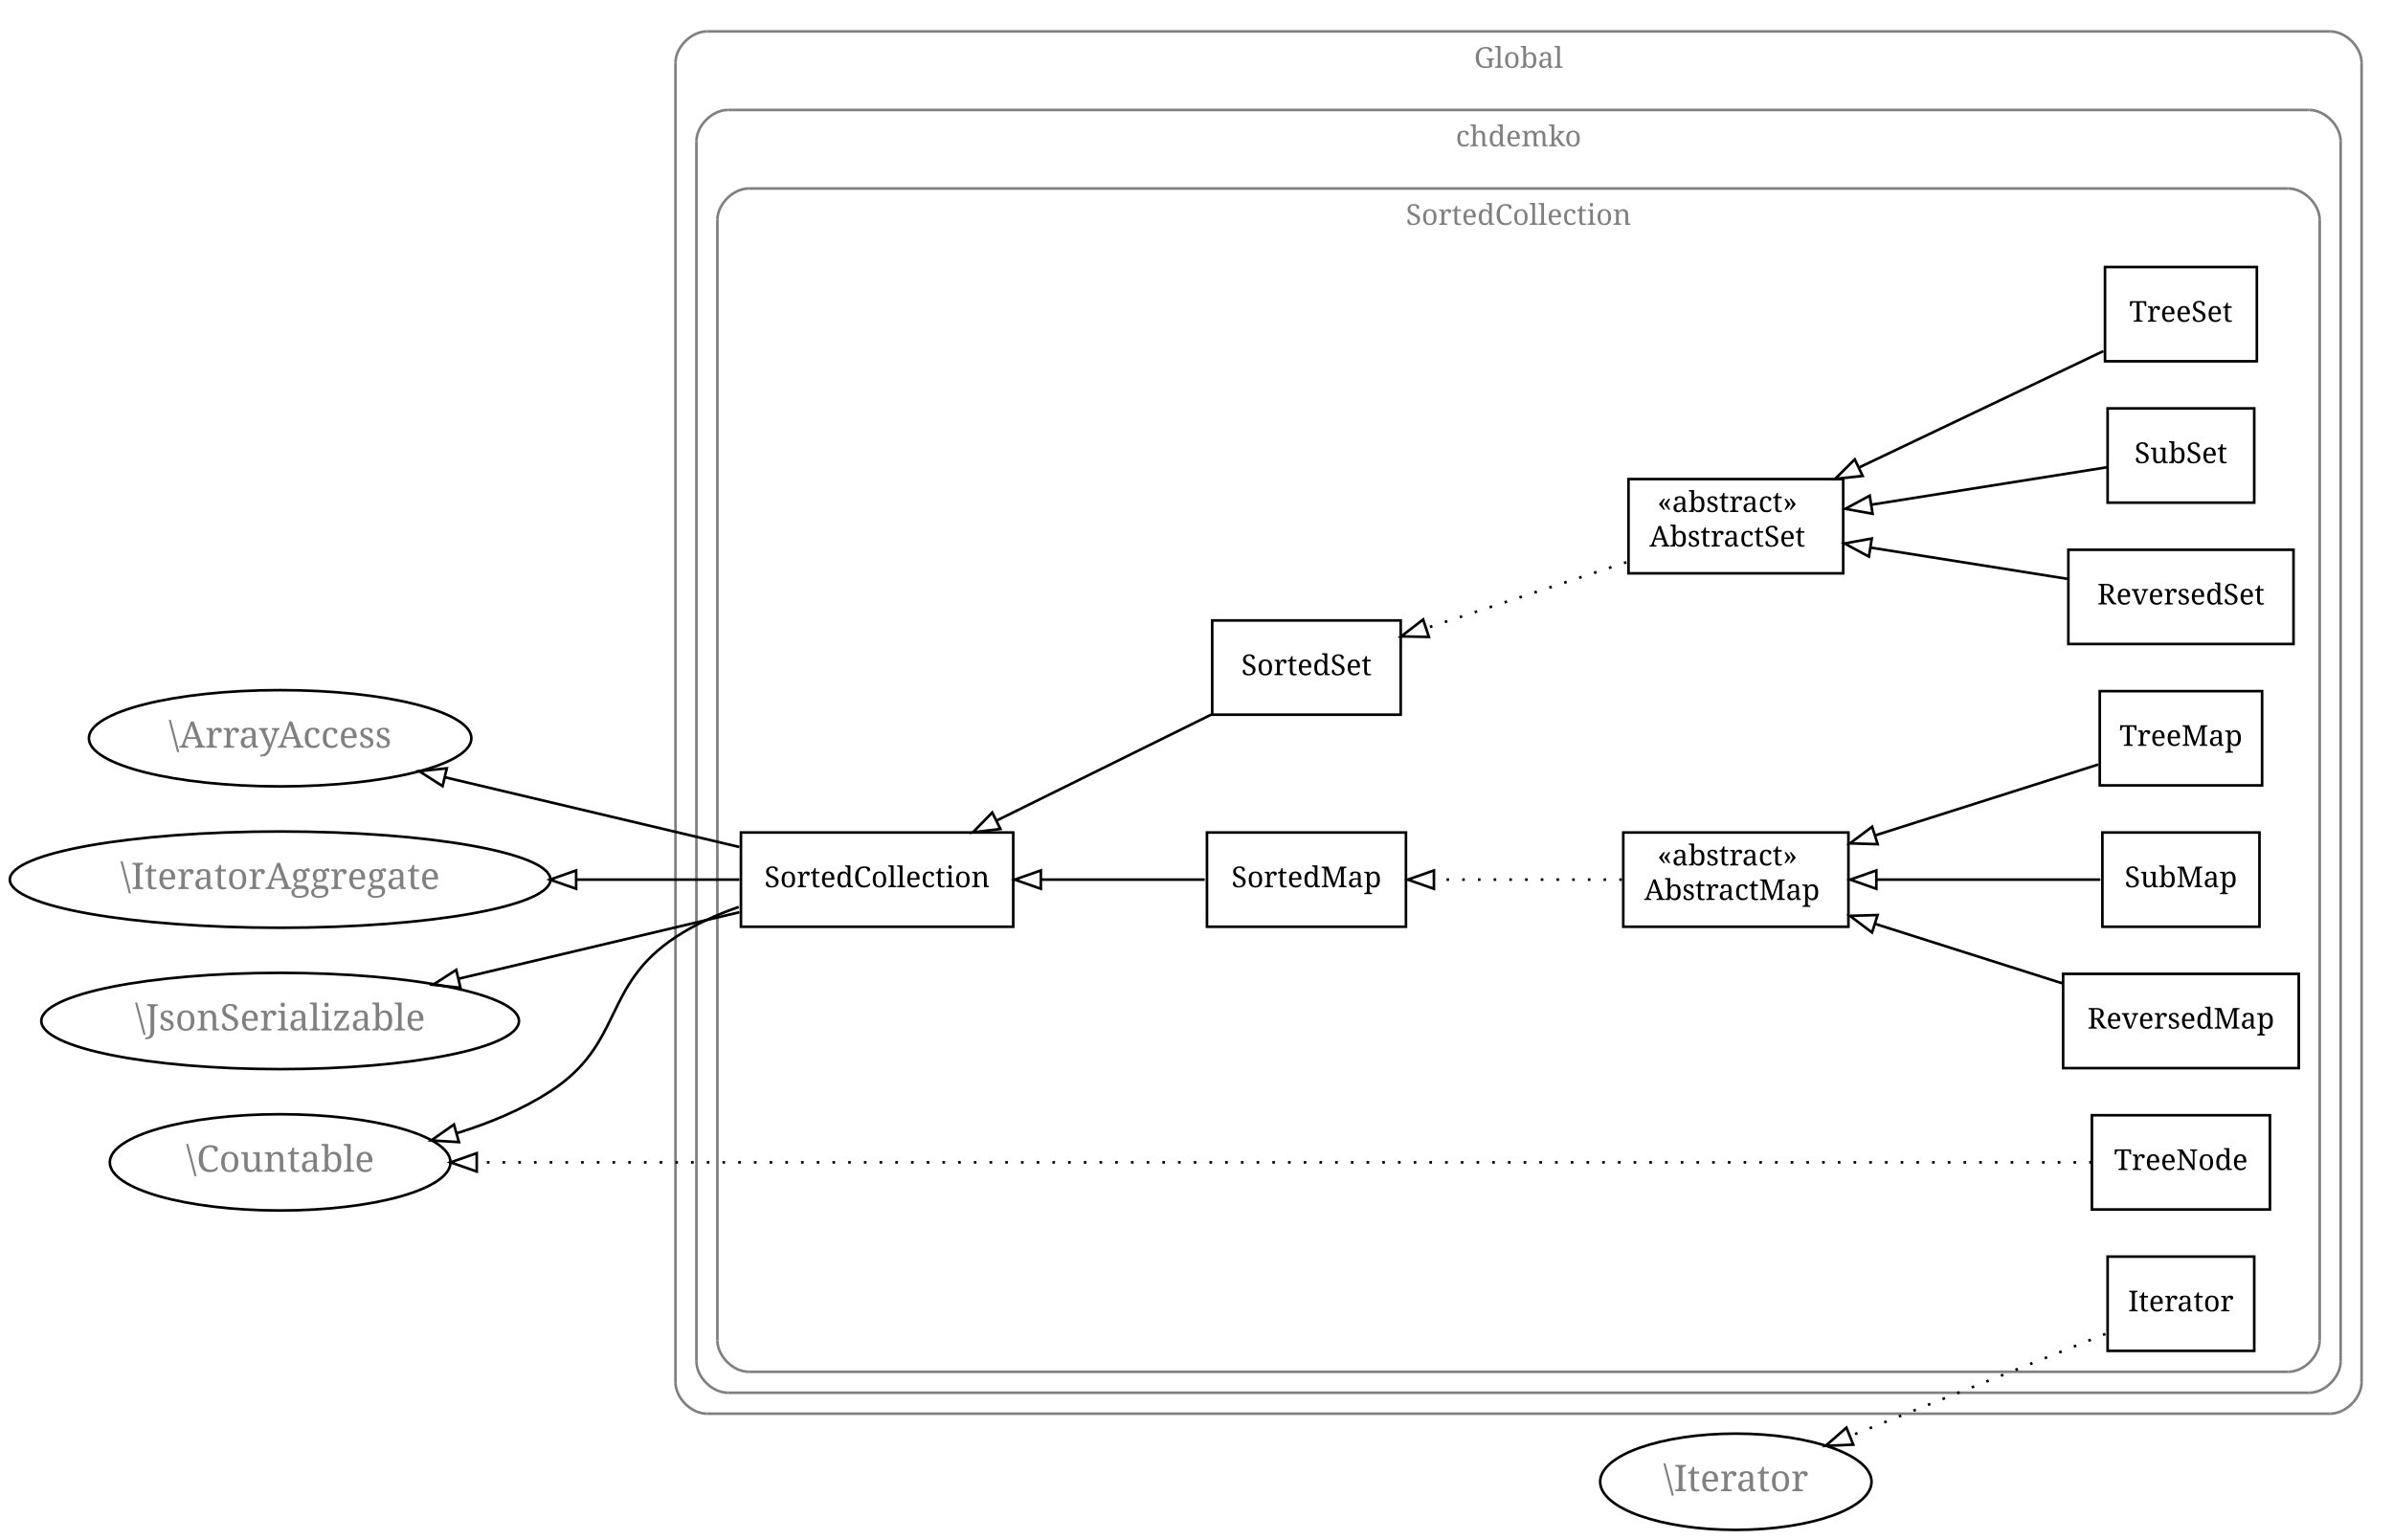
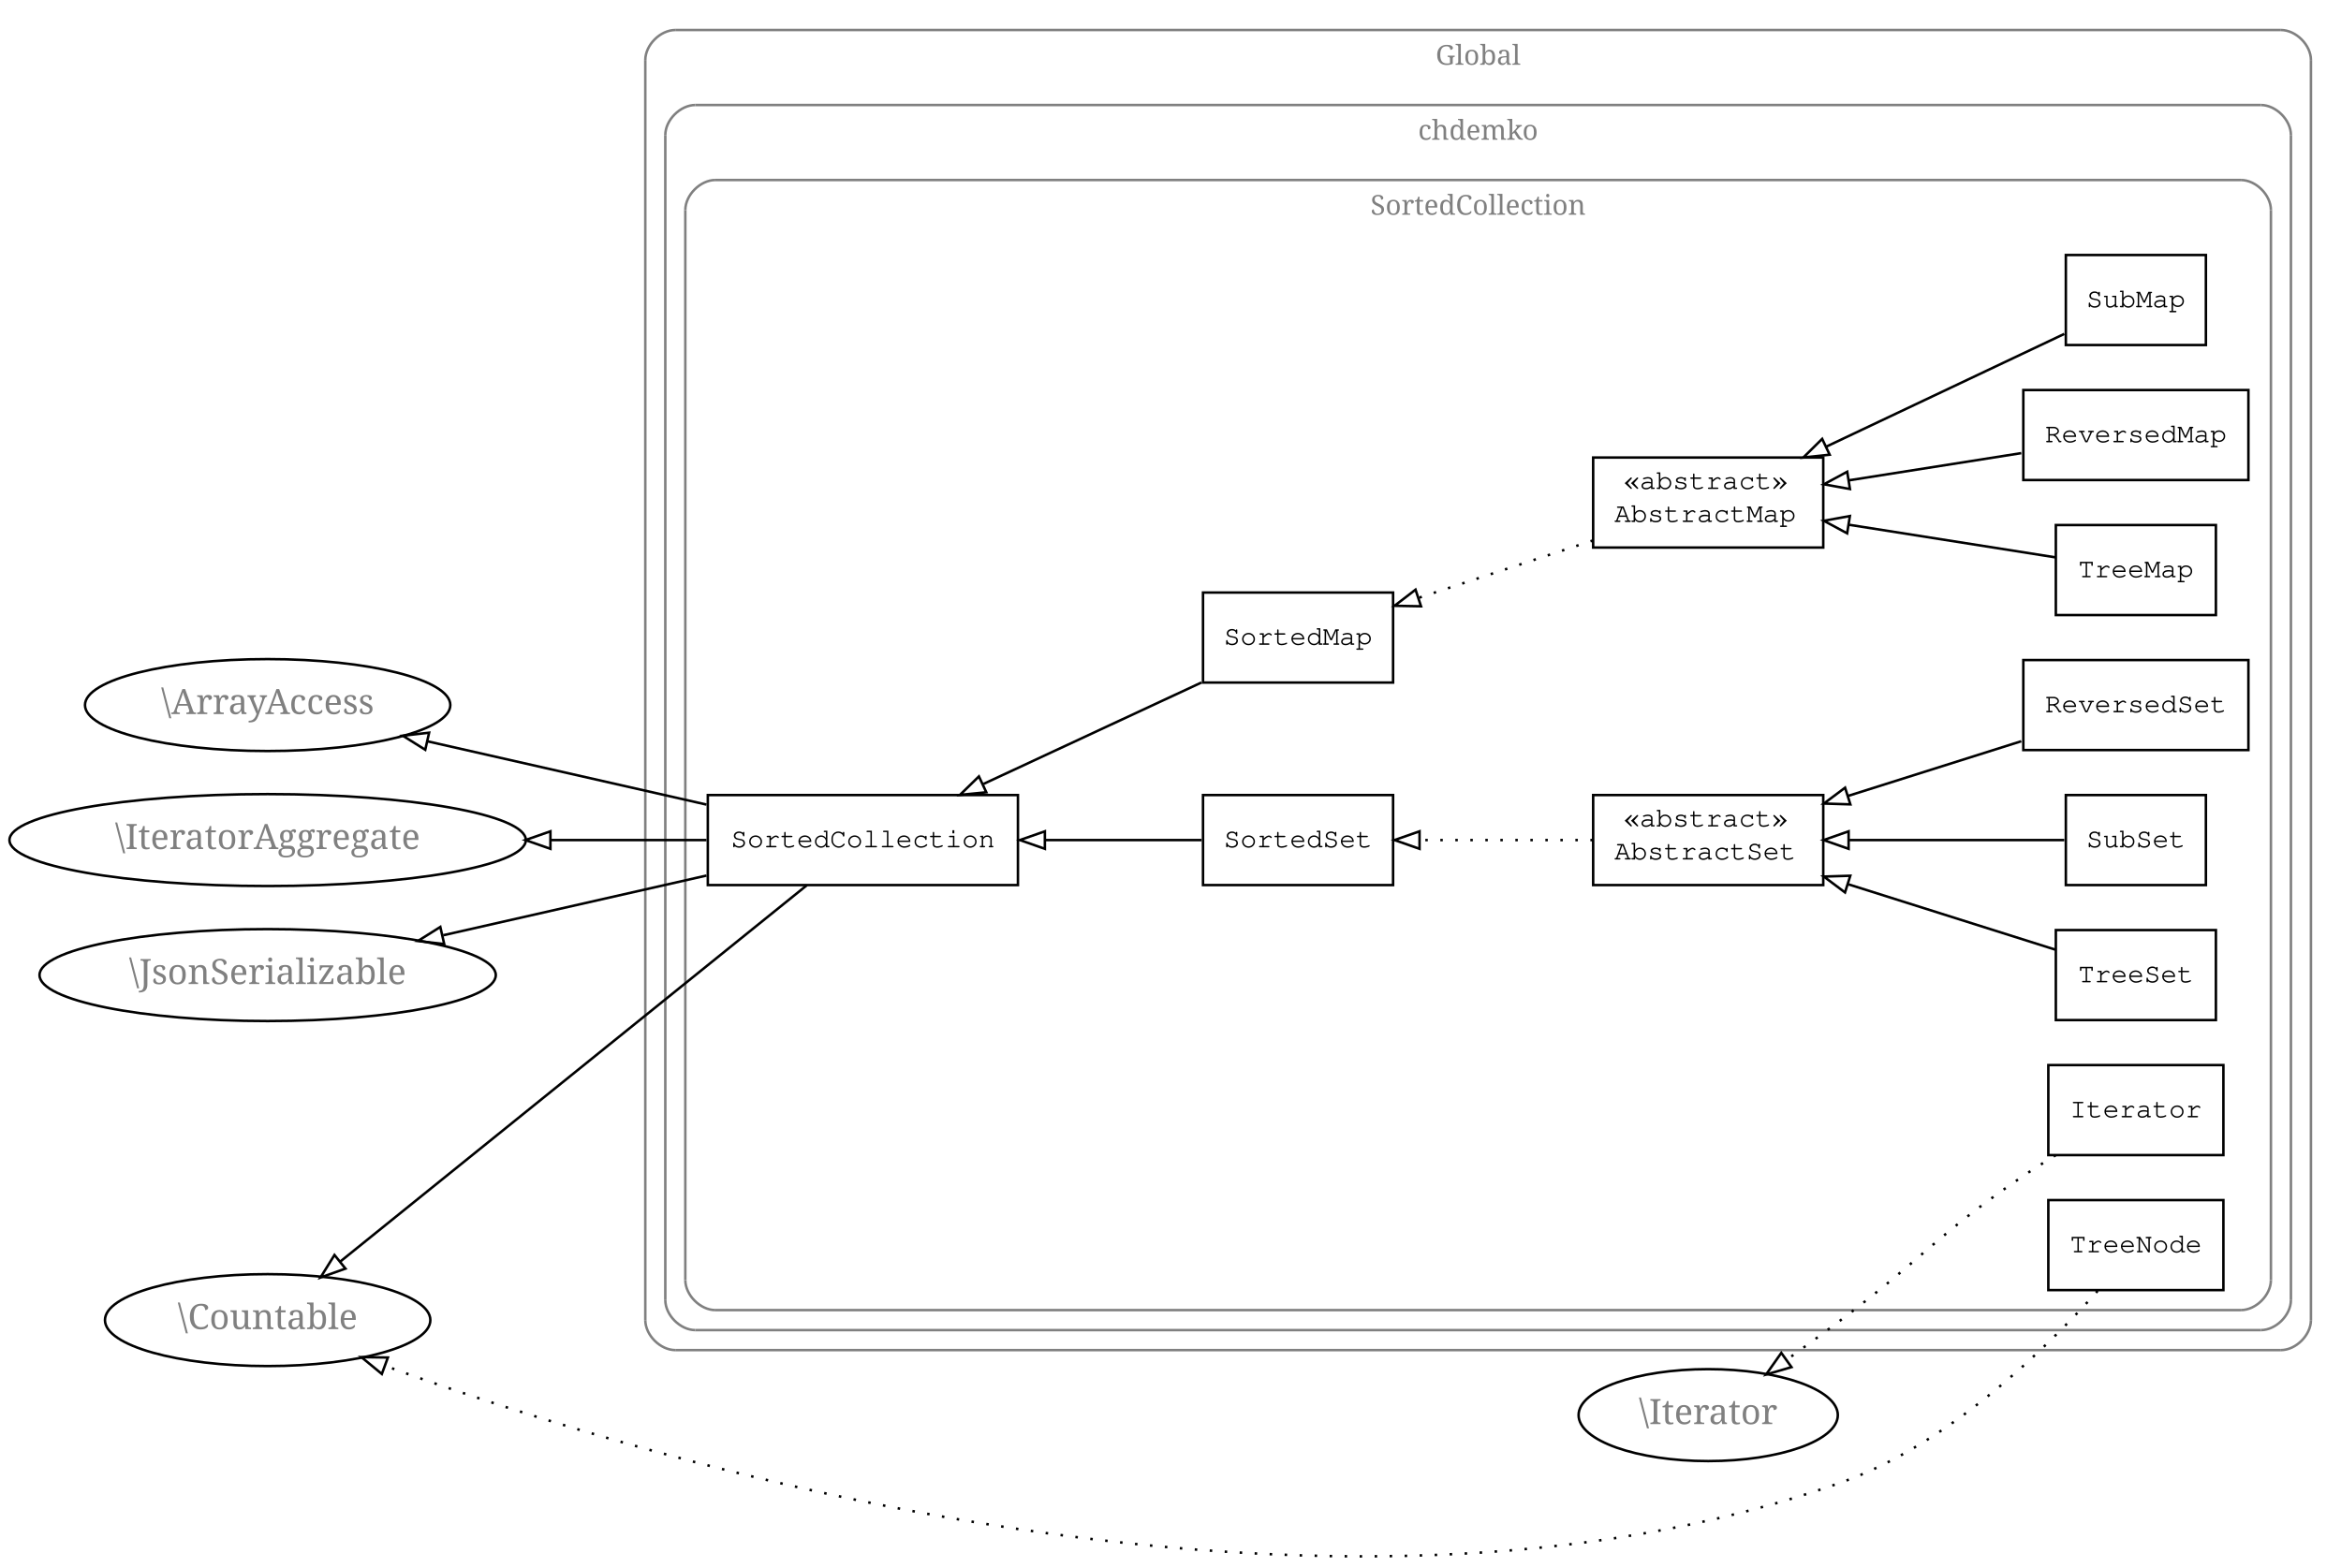
- <svg xmlns="http://www.w3.org/2000/svg" width="914pt" height="588pt" viewBox="0.00 0.00 914.00 588.00">
-   <g id="graph1" class="graph" transform="scale(1 1) rotate(0) translate(4 584)">
-     <polygon fill="white" stroke="white" points="-4,5 -4,-584 911,-584 911,5 -4,5" />
+ <svg xmlns="http://www.w3.org/2000/svg" width="936pt" height="627pt" viewBox="0.00 0.00 936.00 627.03">
+   <g id="graph1" class="graph" transform="scale(1 1) rotate(0) translate(4 623.027)">
+     <polygon fill="white" stroke="white" points="-4,5 -4,-623.027 933,-623.027 933,5 -4,5" />
    <g id="graph2" class="cluster">
-       <polyline fill="none" stroke="gray" points="266,-44 886,-44 " />
-       <path fill="none" stroke="gray" d="M886,-44C892,-44 898,-50 898,-56" />
-       <polyline fill="none" stroke="gray" points="898,-56 898,-560 " />
-       <path fill="none" stroke="gray" d="M898,-560C898,-566 892,-572 886,-572" />
-       <polyline fill="none" stroke="gray" points="886,-572 266,-572 " />
-       <path fill="none" stroke="gray" d="M266,-572C260,-572 254,-566 254,-560" />
-       <polyline fill="none" stroke="gray" points="254,-560 254,-56 " />
-       <path fill="none" stroke="gray" d="M254,-56C254,-50 260,-44 266,-44" />
-       <text text-anchor="middle" x="576" y="-558.1" font-family="Times Roman,serif" font-size="11.00" fill="gray">Global</text>
+       <polyline fill="none" stroke="gray" points="266,-83.027 908,-83.027 " />
+       <path fill="none" stroke="gray" d="M908,-83.027C914,-83.027 920,-89.027 920,-95.027" />
+       <polyline fill="none" stroke="gray" points="920,-95.027 920,-599.027 " />
+       <path fill="none" stroke="gray" d="M920,-599.027C920,-605.027 914,-611.027 908,-611.027" />
+       <polyline fill="none" stroke="gray" points="908,-611.027 266,-611.027 " />
+       <path fill="none" stroke="gray" d="M266,-611.027C260,-611.027 254,-605.027 254,-599.027" />
+       <polyline fill="none" stroke="gray" points="254,-599.027 254,-95.027 " />
+       <path fill="none" stroke="gray" d="M254,-95.027C254,-89.027 260,-83.027 266,-83.027" />
+       <text text-anchor="middle" x="587" y="-597.127" font-family="Times Roman,serif" font-size="11.00" fill="gray">Global</text>
    </g>
    <g id="graph3" class="cluster">
-       <polyline fill="none" stroke="gray" points="274,-52 878,-52 " />
-       <path fill="none" stroke="gray" d="M878,-52C884,-52 890,-58 890,-64" />
-       <polyline fill="none" stroke="gray" points="890,-64 890,-530 " />
-       <path fill="none" stroke="gray" d="M890,-530C890,-536 884,-542 878,-542" />
-       <polyline fill="none" stroke="gray" points="878,-542 274,-542 " />
-       <path fill="none" stroke="gray" d="M274,-542C268,-542 262,-536 262,-530" />
-       <polyline fill="none" stroke="gray" points="262,-530 262,-64 " />
-       <path fill="none" stroke="gray" d="M262,-64C262,-58 268,-52 274,-52" />
-       <text text-anchor="middle" x="576" y="-528.1" font-family="Times Roman,serif" font-size="11.00" fill="gray">chdemko</text>
+       <polyline fill="none" stroke="gray" points="274,-91.027 900,-91.027 " />
+       <path fill="none" stroke="gray" d="M900,-91.027C906,-91.027 912,-97.027 912,-103.027" />
+       <polyline fill="none" stroke="gray" points="912,-103.027 912,-569.027 " />
+       <path fill="none" stroke="gray" d="M912,-569.027C912,-575.027 906,-581.027 900,-581.027" />
+       <polyline fill="none" stroke="gray" points="900,-581.027 274,-581.027 " />
+       <path fill="none" stroke="gray" d="M274,-581.027C268,-581.027 262,-575.027 262,-569.027" />
+       <polyline fill="none" stroke="gray" points="262,-569.027 262,-103.027 " />
+       <path fill="none" stroke="gray" d="M262,-103.027C262,-97.027 268,-91.027 274,-91.027" />
+       <text text-anchor="middle" x="587" y="-567.127" font-family="Times Roman,serif" font-size="11.00" fill="gray">chdemko</text>
    </g>
    <g id="graph4" class="cluster">
-       <polyline fill="none" stroke="gray" points="282,-60 870,-60 " />
-       <path fill="none" stroke="gray" d="M870,-60C876,-60 882,-66 882,-72" />
-       <polyline fill="none" stroke="gray" points="882,-72 882,-500 " />
-       <path fill="none" stroke="gray" d="M882,-500C882,-506 876,-512 870,-512" />
-       <polyline fill="none" stroke="gray" points="870,-512 282,-512 " />
-       <path fill="none" stroke="gray" d="M282,-512C276,-512 270,-506 270,-500" />
-       <polyline fill="none" stroke="gray" points="270,-500 270,-72 " />
-       <path fill="none" stroke="gray" d="M270,-72C270,-66 276,-60 282,-60" />
-       <text text-anchor="middle" x="576" y="-498.1" font-family="Times Roman,serif" font-size="11.00" fill="gray">SortedCollection</text>
+       <polyline fill="none" stroke="gray" points="282,-99.027 892,-99.027 " />
+       <path fill="none" stroke="gray" d="M892,-99.027C898,-99.027 904,-105.027 904,-111.027" />
+       <polyline fill="none" stroke="gray" points="904,-111.027 904,-539.027 " />
+       <path fill="none" stroke="gray" d="M904,-539.027C904,-545.027 898,-551.027 892,-551.027" />
+       <polyline fill="none" stroke="gray" points="892,-551.027 282,-551.027 " />
+       <path fill="none" stroke="gray" d="M282,-551.027C276,-551.027 270,-545.027 270,-539.027" />
+       <polyline fill="none" stroke="gray" points="270,-539.027 270,-111.027 " />
+       <path fill="none" stroke="gray" d="M270,-111.027C270,-105.027 276,-99.027 282,-99.027" />
+       <text text-anchor="middle" x="587" y="-537.127" font-family="Times Roman,serif" font-size="11.00" fill="gray">SortedCollection</text>
    </g>
    <g id="node4" class="node">
-       <polygon fill="none" stroke="black" points="858,-482 800,-482 800,-446 858,-446 858,-482" />
-       <text text-anchor="middle" x="829" y="-461.1" font-family="Times Roman,serif" font-size="11.00">TreeSet</text>
+       <polygon fill="none" stroke="black" points="895,-359.027 805,-359.027 805,-323.027 895,-323.027 895,-359.027" />
+       <text text-anchor="middle" x="850" y="-338.127" font-family="Courier,monospace" font-size="11.00">ReversedSet</text>
+     </g>
+     <g id="node7" class="node">
+       <polygon fill="none" stroke="black" points="725,-305.027 633,-305.027 633,-269.027 725,-269.027 725,-305.027" />
+       <text text-anchor="start" x="645" y="-292.46" font-family="Courier,monospace" font-size="11.00">«abstract»</text>
+       <text text-anchor="start" x="641.5" y="-279.26" font-family="Courier,monospace" font-size="11.00">AbstractSet</text>
+     </g>
+     <g id="edge5" class="edge">
+       <path fill="none" stroke="black" d="M804.175,-326.556C782.889,-319.834 757.388,-311.781 734.973,-304.703" />
+       <polygon fill="none" stroke="black" points="735.838,-301.305 725.249,-301.632 733.73,-307.981 735.838,-301.305" />
+     </g>
+     <g id="node5" class="node">
+       <polygon fill="none" stroke="black" points="878,-521.027 822,-521.027 822,-485.027 878,-485.027 878,-521.027" />
+       <text text-anchor="middle" x="850" y="-500.127" font-family="Courier,monospace" font-size="11.00">SubMap</text>
+     </g>
+     <g id="node10" class="node">
+       <polygon fill="none" stroke="black" points="725,-440.027 633,-440.027 633,-404.027 725,-404.027 725,-440.027" />
+       <text text-anchor="start" x="645" y="-427.46" font-family="Courier,monospace" font-size="11.00">«abstract»</text>
+       <text text-anchor="start" x="641.5" y="-414.26" font-family="Courier,monospace" font-size="11.00">AbstractMap</text>
+     </g>
+     <g id="edge7" class="edge">
+       <path fill="none" stroke="black" d="M821.378,-489.469C795.443,-477.184 756.729,-458.846 726.214,-444.392" />
+       <polygon fill="none" stroke="black" points="727.567,-441.159 717.031,-440.041 724.57,-447.485 727.567,-441.159" />
+     </g>
+     <g id="node6" class="node">
+       <polygon fill="none" stroke="black" points="895,-467.027 805,-467.027 805,-431.027 895,-431.027 895,-467.027" />
+       <text text-anchor="middle" x="850" y="-446.127" font-family="Courier,monospace" font-size="11.00">ReversedMap</text>
+     </g>
+     <g id="edge9" class="edge">
+       <path fill="none" stroke="black" d="M804.175,-441.791C782.985,-438.445 757.617,-434.44 735.275,-430.912" />
+       <polygon fill="none" stroke="black" points="735.672,-427.432 725.249,-429.329 734.58,-434.346 735.672,-427.432" />
+     </g>
+     <g id="node16" class="node">
+       <polygon fill="none" stroke="black" points="553,-305.027 477,-305.027 477,-269.027 553,-269.027 553,-305.027" />
+       <text text-anchor="middle" x="515" y="-284.127" font-family="Courier,monospace" font-size="11.00">SortedSet</text>
+     </g>
+     <g id="edge11" class="edge">
+       <path fill="none" stroke="black" stroke-dasharray="1,5" d="M632.88,-287.027C611.288,-287.027 585.562,-287.027 563.66,-287.027" />
+       <polygon fill="none" stroke="black" points="563.574,-283.527 553.574,-287.027 563.574,-290.527 563.574,-283.527" />
+     </g>
+     <g id="node8" class="node">
+       <polygon fill="none" stroke="black" points="885,-197.027 815,-197.027 815,-161.027 885,-161.027 885,-197.027" />
+       <text text-anchor="middle" x="850" y="-176.127" font-family="Courier,monospace" font-size="11.00">Iterator</text>
+     </g>
+     <g id="node22" class="node">
+       <ellipse fill="none" stroke="black" cx="679" cy="-57.027" rx="51.828" ry="18.385" />
+       <text text-anchor="middle" x="679" y="-53.427" font-family="Times Roman,serif" font-size="14.00" fill="gray">\Iterator</text>
+     </g>
+     <g id="edge13" class="edge">
+       <path fill="none" stroke="black" stroke-dasharray="1,5" d="M817.968,-161.001C813.217,-158.105 808.432,-155.06 804,-152.027 770.32,-128.975 764.594,-119.591 732,-95.027 725.046,-89.786 717.487,-84.265 710.314,-79.104" />
+       <polygon fill="none" stroke="black" points="712.301,-76.222 702.131,-73.251 708.228,-81.915 712.301,-76.222" />
+     </g>
+     <g id="node9" class="node">
+       <polygon fill="none" stroke="black" points="882,-413.027 818,-413.027 818,-377.027 882,-377.027 882,-413.027" />
+       <text text-anchor="middle" x="850" y="-392.127" font-family="Courier,monospace" font-size="11.00">TreeMap</text>
+     </g>
+     <g id="edge15" class="edge">
+       <path fill="none" stroke="black" d="M817.836,-400.105C794.674,-403.763 762.816,-408.793 735.459,-413.112" />
+       <polygon fill="none" stroke="black" points="734.554,-409.712 725.222,-414.729 735.646,-416.626 734.554,-409.712" />
+     </g>
+     <g id="node14" class="node">
+       <polygon fill="none" stroke="black" points="553,-386.027 477,-386.027 477,-350.027 553,-350.027 553,-386.027" />
+       <text text-anchor="middle" x="515" y="-365.127" font-family="Courier,monospace" font-size="11.00">SortedMap</text>
+     </g>
+     <g id="edge17" class="edge">
+       <path fill="none" stroke="black" stroke-dasharray="1,5" d="M632.88,-406.841C611.191,-399.699 585.329,-391.184 563.363,-383.951" />
+       <polygon fill="none" stroke="black" points="564.167,-380.531 553.574,-380.728 561.977,-387.18 564.167,-380.531" />
+     </g>
+     <g id="node11" class="node">
+       <polygon fill="none" stroke="black" points="878,-305.027 822,-305.027 822,-269.027 878,-269.027 878,-305.027" />
+       <text text-anchor="middle" x="850" y="-284.127" font-family="Courier,monospace" font-size="11.00">SubSet</text>
+     </g>
+     <g id="edge19" class="edge">
+       <path fill="none" stroke="black" d="M821.378,-287.027C798.007,-287.027 764.259,-287.027 735.485,-287.027" />
+       <polygon fill="none" stroke="black" points="735.138,-283.527 725.138,-287.027 735.138,-290.527 735.138,-283.527" />
    </g>
    <g id="node12" class="node">
-       <polygon fill="none" stroke="black" points="700,-401 618,-401 618,-365 700,-365 700,-401" />
-       <text text-anchor="start" x="629" y="-388.433" font-family="Times Roman,serif" font-size="11.00">«abstract»</text>
-       <text text-anchor="start" x="626" y="-375.233" font-family="Times Roman,serif" font-size="11.00">AbstractSet</text>
+       <polygon fill="none" stroke="black" points="885,-143.027 815,-143.027 815,-107.027 885,-107.027 885,-143.027" />
+       <text text-anchor="middle" x="850" y="-122.127" font-family="Courier,monospace" font-size="11.00">TreeNode</text>
    </g>
-     <g id="edge5" class="edge">
-       <path fill="none" stroke="black" d="M799.388,-449.891C773.722,-437.662 736.123,-419.747 706.294,-405.534" />
-       <polygon fill="none" stroke="black" points="707.44,-402.203 696.907,-401.061 704.429,-408.523 707.44,-402.203" />
+     <g id="node27" class="node">
+       <ellipse fill="none" stroke="black" cx="103" cy="-95.027" rx="65.054" ry="18.385" />
+       <text text-anchor="middle" x="103" y="-91.427" font-family="Times Roman,serif" font-size="14.00" fill="gray">\Countable</text>
    </g>
-     <g id="node5" class="node">
-       <polygon fill="none" stroke="black" points="863,-158 795,-158 795,-122 863,-122 863,-158" />
-       <text text-anchor="middle" x="829" y="-137.1" font-family="Times Roman,serif" font-size="11.00">TreeNode</text>
-     </g>
-     <g id="node19" class="node">
-       <ellipse fill="none" stroke="black" cx="103" cy="-140" rx="65.054" ry="18.385" />
-       <text text-anchor="middle" x="103" y="-136.4" font-family="Times Roman,serif" font-size="14.00" fill="gray">\Countable</text>
-     </g>
-     <g id="edge7" class="edge">
-       <path fill="none" stroke="black" stroke-dasharray="1,5" d="M794.957,-140C684.45,-140 333.941,-140 178.492,-140" />
-       <polygon fill="none" stroke="black" points="178.091,-136.5 168.091,-140 178.091,-143.5 178.091,-136.5" />
-     </g>
-     <g id="node6" class="node">
-       <polygon fill="none" stroke="black" points="860,-320 798,-320 798,-284 860,-284 860,-320" />
-       <text text-anchor="middle" x="829" y="-299.1" font-family="Times Roman,serif" font-size="11.00">TreeMap</text>
+     <g id="edge21" class="edge">
+       <path fill="none" stroke="black" stroke-dasharray="1,5" d="M834.72,-106.713C814.162,-83.661 775.159,-45.241 732,-30.027 524.667,43.062 256.828,-37.964 150.003,-76.722" />
+       <polygon fill="none" stroke="black" points="148.655,-73.488 140.475,-80.222 151.069,-80.059 148.655,-73.488" />
    </g>
    <g id="node13" class="node">
-       <polygon fill="none" stroke="black" points="702,-266 616,-266 616,-230 702,-230 702,-266" />
-       <text text-anchor="start" x="629" y="-253.433" font-family="Times Roman,serif" font-size="11.00">«abstract»</text>
-       <text text-anchor="start" x="624" y="-240.233" font-family="Times Roman,serif" font-size="11.00">AbstractMap</text>
+       <polygon fill="none" stroke="black" points="882,-251.027 818,-251.027 818,-215.027 882,-215.027 882,-251.027" />
+       <text text-anchor="middle" x="850" y="-230.127" font-family="Courier,monospace" font-size="11.00">TreeSet</text>
    </g>
-     <g id="edge9" class="edge">
-       <path fill="none" stroke="black" d="M797.423,-291.97C773.544,-284.385 740.207,-273.795 712.231,-264.909" />
-       <polygon fill="none" stroke="black" points="713.175,-261.536 702.584,-261.844 711.055,-268.208 713.175,-261.536" />
-     </g>
-     <g id="node7" class="node">
-       <polygon fill="none" stroke="black" points="857,-428 801,-428 801,-392 857,-392 857,-428" />
-       <text text-anchor="middle" x="829" y="-407.1" font-family="Times Roman,serif" font-size="11.00">SubSet</text>
-     </g>
-     <g id="edge11" class="edge">
-       <path fill="none" stroke="black" d="M800.928,-405.541C776.548,-401.669 740.604,-395.961 710.99,-391.257" />
-       <polygon fill="none" stroke="black" points="711.233,-387.752 700.808,-389.64 710.135,-394.665 711.233,-387.752" />
-     </g>
-     <g id="node8" class="node">
-       <polygon fill="none" stroke="black" points="859,-266 799,-266 799,-230 859,-230 859,-266" />
-       <text text-anchor="middle" x="829" y="-245.1" font-family="Times Roman,serif" font-size="11.00">SubMap</text>
-     </g>
-     <g id="edge13" class="edge">
-       <path fill="none" stroke="black" d="M798.214,-248C774.439,-248 740.951,-248 712.778,-248" />
-       <polygon fill="none" stroke="black" points="712.666,-244.5 702.666,-248 712.666,-251.5 712.666,-244.5" />
-     </g>
-     <g id="node9" class="node">
-       <polygon fill="none" stroke="black" points="872,-374 786,-374 786,-338 872,-338 872,-374" />
-       <text text-anchor="middle" x="829" y="-353.1" font-family="Times Roman,serif" font-size="11.00">ReversedSet</text>
-     </g>
-     <g id="edge15" class="edge">
-       <path fill="none" stroke="black" d="M785.662,-362.883C762.766,-366.52 734.511,-371.007 710.502,-374.82" />
-       <polygon fill="none" stroke="black" points="709.827,-371.383 700.5,-376.409 710.925,-378.297 709.827,-371.383" />
-     </g>
-     <g id="node10" class="node">
-       <polygon fill="none" stroke="black" points="874,-212 784,-212 784,-176 874,-176 874,-212" />
-       <text text-anchor="middle" x="829" y="-191.1" font-family="Times Roman,serif" font-size="11.00">ReversedMap</text>
-     </g>
-     <g id="edge17" class="edge">
-       <path fill="none" stroke="black" d="M783.889,-208.329C761.855,-215.328 735.197,-223.796 712.177,-231.108" />
-       <polygon fill="none" stroke="black" points="711.03,-227.801 702.558,-234.164 713.149,-234.472 711.03,-227.801" />
-     </g>
-     <g id="node11" class="node">
-       <polygon fill="none" stroke="black" points="857,-104 801,-104 801,-68 857,-68 857,-104" />
-       <text text-anchor="middle" x="829" y="-83.1" font-family="Times Roman,serif" font-size="11.00">Iterator</text>
-     </g>
-     <g id="node26" class="node">
-       <ellipse fill="none" stroke="black" cx="659" cy="-18" rx="51.828" ry="18.385" />
-       <text text-anchor="middle" x="659" y="-14.4" font-family="Times Roman,serif" font-size="14.00" fill="gray">\Iterator</text>
-     </g>
-     <g id="edge19" class="edge">
-       <path fill="none" stroke="black" stroke-dasharray="1,5" d="M800.162,-74.465C773.492,-63.797 733.472,-47.789 702.846,-35.538" />
-       <polygon fill="none" stroke="black" points="703.846,-32.169 693.261,-31.705 701.246,-38.668 703.846,-32.169" />
-     </g>
-     <g id="node14" class="node">
-       <polygon fill="none" stroke="black" points="531,-347 459,-347 459,-311 531,-311 531,-347" />
-       <text text-anchor="middle" x="495" y="-326.1" font-family="Times Roman,serif" font-size="11.00">SortedSet</text>
-     </g>
-     <g id="edge21" class="edge">
-       <path fill="none" stroke="black" stroke-dasharray="1,5" d="M617.192,-369.234C593.837,-361.544 564.704,-351.951 540.743,-344.062" />
-       <polygon fill="none" stroke="black" points="541.755,-340.71 531.162,-340.907 539.565,-347.359 541.755,-340.71" />
+     <g id="edge23" class="edge">
+       <path fill="none" stroke="black" d="M817.836,-243.184C794.572,-250.53 762.535,-260.647 735.098,-269.312" />
+       <polygon fill="none" stroke="black" points="733.704,-266.081 725.222,-272.43 735.812,-272.756 733.704,-266.081" />
    </g>
    <g id="node15" class="node">
-       <polygon fill="none" stroke="black" points="533,-266 457,-266 457,-230 533,-230 533,-266" />
-       <text text-anchor="middle" x="495" y="-245.1" font-family="Times Roman,serif" font-size="11.00">SortedMap</text>
-     </g>
-     <g id="edge23" class="edge">
-       <path fill="none" stroke="black" stroke-dasharray="1,5" d="M615.482,-248C593.428,-248 566.571,-248 543.815,-248" />
-       <polygon fill="none" stroke="black" points="543.681,-244.5 533.681,-248 543.681,-251.5 543.681,-244.5" />
-     </g>
-     <g id="node16" class="node">
-       <polygon fill="none" stroke="black" points="383,-266 279,-266 279,-230 383,-230 383,-266" />
-       <text text-anchor="middle" x="331" y="-245.1" font-family="Times Roman,serif" font-size="11.00">SortedCollection</text>
+       <polygon fill="none" stroke="black" points="403,-305.027 279,-305.027 279,-269.027 403,-269.027 403,-305.027" />
+       <text text-anchor="middle" x="341" y="-284.127" font-family="Courier,monospace" font-size="11.00">SortedCollection</text>
    </g>
    <g id="edge25" class="edge">
-       <path fill="none" stroke="black" d="M458.603,-311.023C434.482,-299.11 402.642,-283.384 376.802,-270.622" />
-       <polygon fill="none" stroke="black" points="378.094,-267.356 367.578,-266.066 374.994,-273.633 378.094,-267.356" />
+       <path fill="none" stroke="black" d="M476.384,-350.05C450.68,-338.085 416.714,-322.273 389.234,-309.481" />
+       <polygon fill="none" stroke="black" points="390.352,-306.14 379.809,-305.093 387.397,-312.486 390.352,-306.14" />
+     </g>
+     <g id="edge29" class="edge">
+       <path fill="none" stroke="black" d="M318.61,-268.964C275.292,-234.018 180.059,-157.192 131.982,-118.407" />
+       <polygon fill="none" stroke="black" points="134.111,-115.628 124.131,-112.073 129.716,-121.076 134.111,-115.628" />
+     </g>
+     <g id="node31" class="node">
+       <ellipse fill="none" stroke="black" cx="103" cy="-341.027" rx="73.039" ry="18.385" />
+       <text text-anchor="middle" x="103" y="-337.427" font-family="Times Roman,serif" font-size="14.00" fill="gray">\ArrayAccess</text>
    </g>
    <g id="edge27" class="edge">
-       <path fill="none" stroke="black" d="M456.134,-248C437.494,-248 414.695,-248 393.69,-248" />
-       <polygon fill="none" stroke="black" points="393.548,-244.5 383.548,-248 393.548,-251.5 393.548,-244.5" />
+       <path fill="none" stroke="black" d="M278.468,-301.215C244.122,-309.007 201.606,-318.654 167.026,-326.5" />
+       <polygon fill="none" stroke="black" points="166.011,-323.141 157.034,-328.767 167.56,-329.968 166.011,-323.141" />
+     </g>
+     <g id="node34" class="node">
+       <ellipse fill="none" stroke="black" cx="103" cy="-287.027" rx="103.238" ry="18.385" />
+       <text text-anchor="middle" x="103" y="-283.427" font-family="Times Roman,serif" font-size="14.00" fill="gray">\IteratorAggregate</text>
    </g>
    <g id="edge31" class="edge">
-       <path fill="none" stroke="black" d="M278.162,-237.564C269.688,-234.604 261.312,-230.823 254,-226 225.781,-207.388 234.421,-185.302 206,-167 195.33,-160.129 182.976,-155.002 170.609,-151.177" />
-       <polygon fill="none" stroke="black" points="171.294,-147.734 160.719,-148.38 169.389,-154.47 171.294,-147.734" />
+       <path fill="none" stroke="black" d="M278.468,-287.027C259.326,-287.027 237.646,-287.027 216.217,-287.027" />
+       <polygon fill="none" stroke="black" points="216.066,-283.527 206.065,-287.027 216.065,-290.527 216.066,-283.527" />
    </g>
-     <g id="node32" class="node">
-       <ellipse fill="none" stroke="black" cx="103" cy="-302" rx="73.039" ry="18.385" />
-       <text text-anchor="middle" x="103" y="-298.4" font-family="Times Roman,serif" font-size="14.00" fill="gray">\ArrayAccess</text>
-     </g>
-     <g id="edge29" class="edge">
-       <path fill="none" stroke="black" d="M278.406,-260.456C244.867,-268.4 201.222,-278.737 165.859,-287.112" />
-       <polygon fill="none" stroke="black" points="165.043,-283.709 156.119,-289.419 166.657,-290.52 165.043,-283.709" />
-     </g>
-     <g id="node35" class="node">
-       <ellipse fill="none" stroke="black" cx="103" cy="-248" rx="103.238" ry="18.385" />
-       <text text-anchor="middle" x="103" y="-244.4" font-family="Times Roman,serif" font-size="14.00" fill="gray">\IteratorAggregate</text>
+     <g id="node36" class="node">
+       <ellipse fill="none" stroke="black" cx="103" cy="-233.027" rx="91.217" ry="18.385" />
+       <text text-anchor="middle" x="103" y="-229.427" font-family="Times Roman,serif" font-size="14.00" fill="gray">\JsonSerializable</text>
    </g>
    <g id="edge33" class="edge">
-       <path fill="none" stroke="black" d="M278.406,-248C259.703,-248 237.856,-248 216.055,-248" />
-       <polygon fill="none" stroke="black" points="216.054,-244.5 206.054,-248 216.054,-251.5 216.054,-244.5" />
-     </g>
-     <g id="node37" class="node">
-       <ellipse fill="none" stroke="black" cx="103" cy="-194" rx="91.217" ry="18.385" />
-       <text text-anchor="middle" x="103" y="-190.4" font-family="Times Roman,serif" font-size="14.00" fill="gray">\JsonSerializable</text>
+       <path fill="none" stroke="black" d="M278.468,-272.839C246.142,-265.504 206.577,-256.528 173.205,-248.956" />
+       <polygon fill="none" stroke="black" points="173.589,-245.454 163.062,-246.654 172.04,-252.28 173.589,-245.454" />
    </g>
    <g id="edge35" class="edge">
-       <path fill="none" stroke="black" d="M278.406,-235.544C246.567,-228.003 205.619,-218.304 171.296,-210.175" />
-       <polygon fill="none" stroke="black" points="171.877,-206.716 161.34,-207.817 170.264,-213.528 171.877,-206.716" />
+       <path fill="none" stroke="black" d="M476.384,-287.027C457.974,-287.027 435.325,-287.027 413.857,-287.027" />
+       <polygon fill="none" stroke="black" points="413.768,-283.527 403.768,-287.027 413.768,-290.527 413.768,-283.527" />
    </g>
  </g>
</svg>
